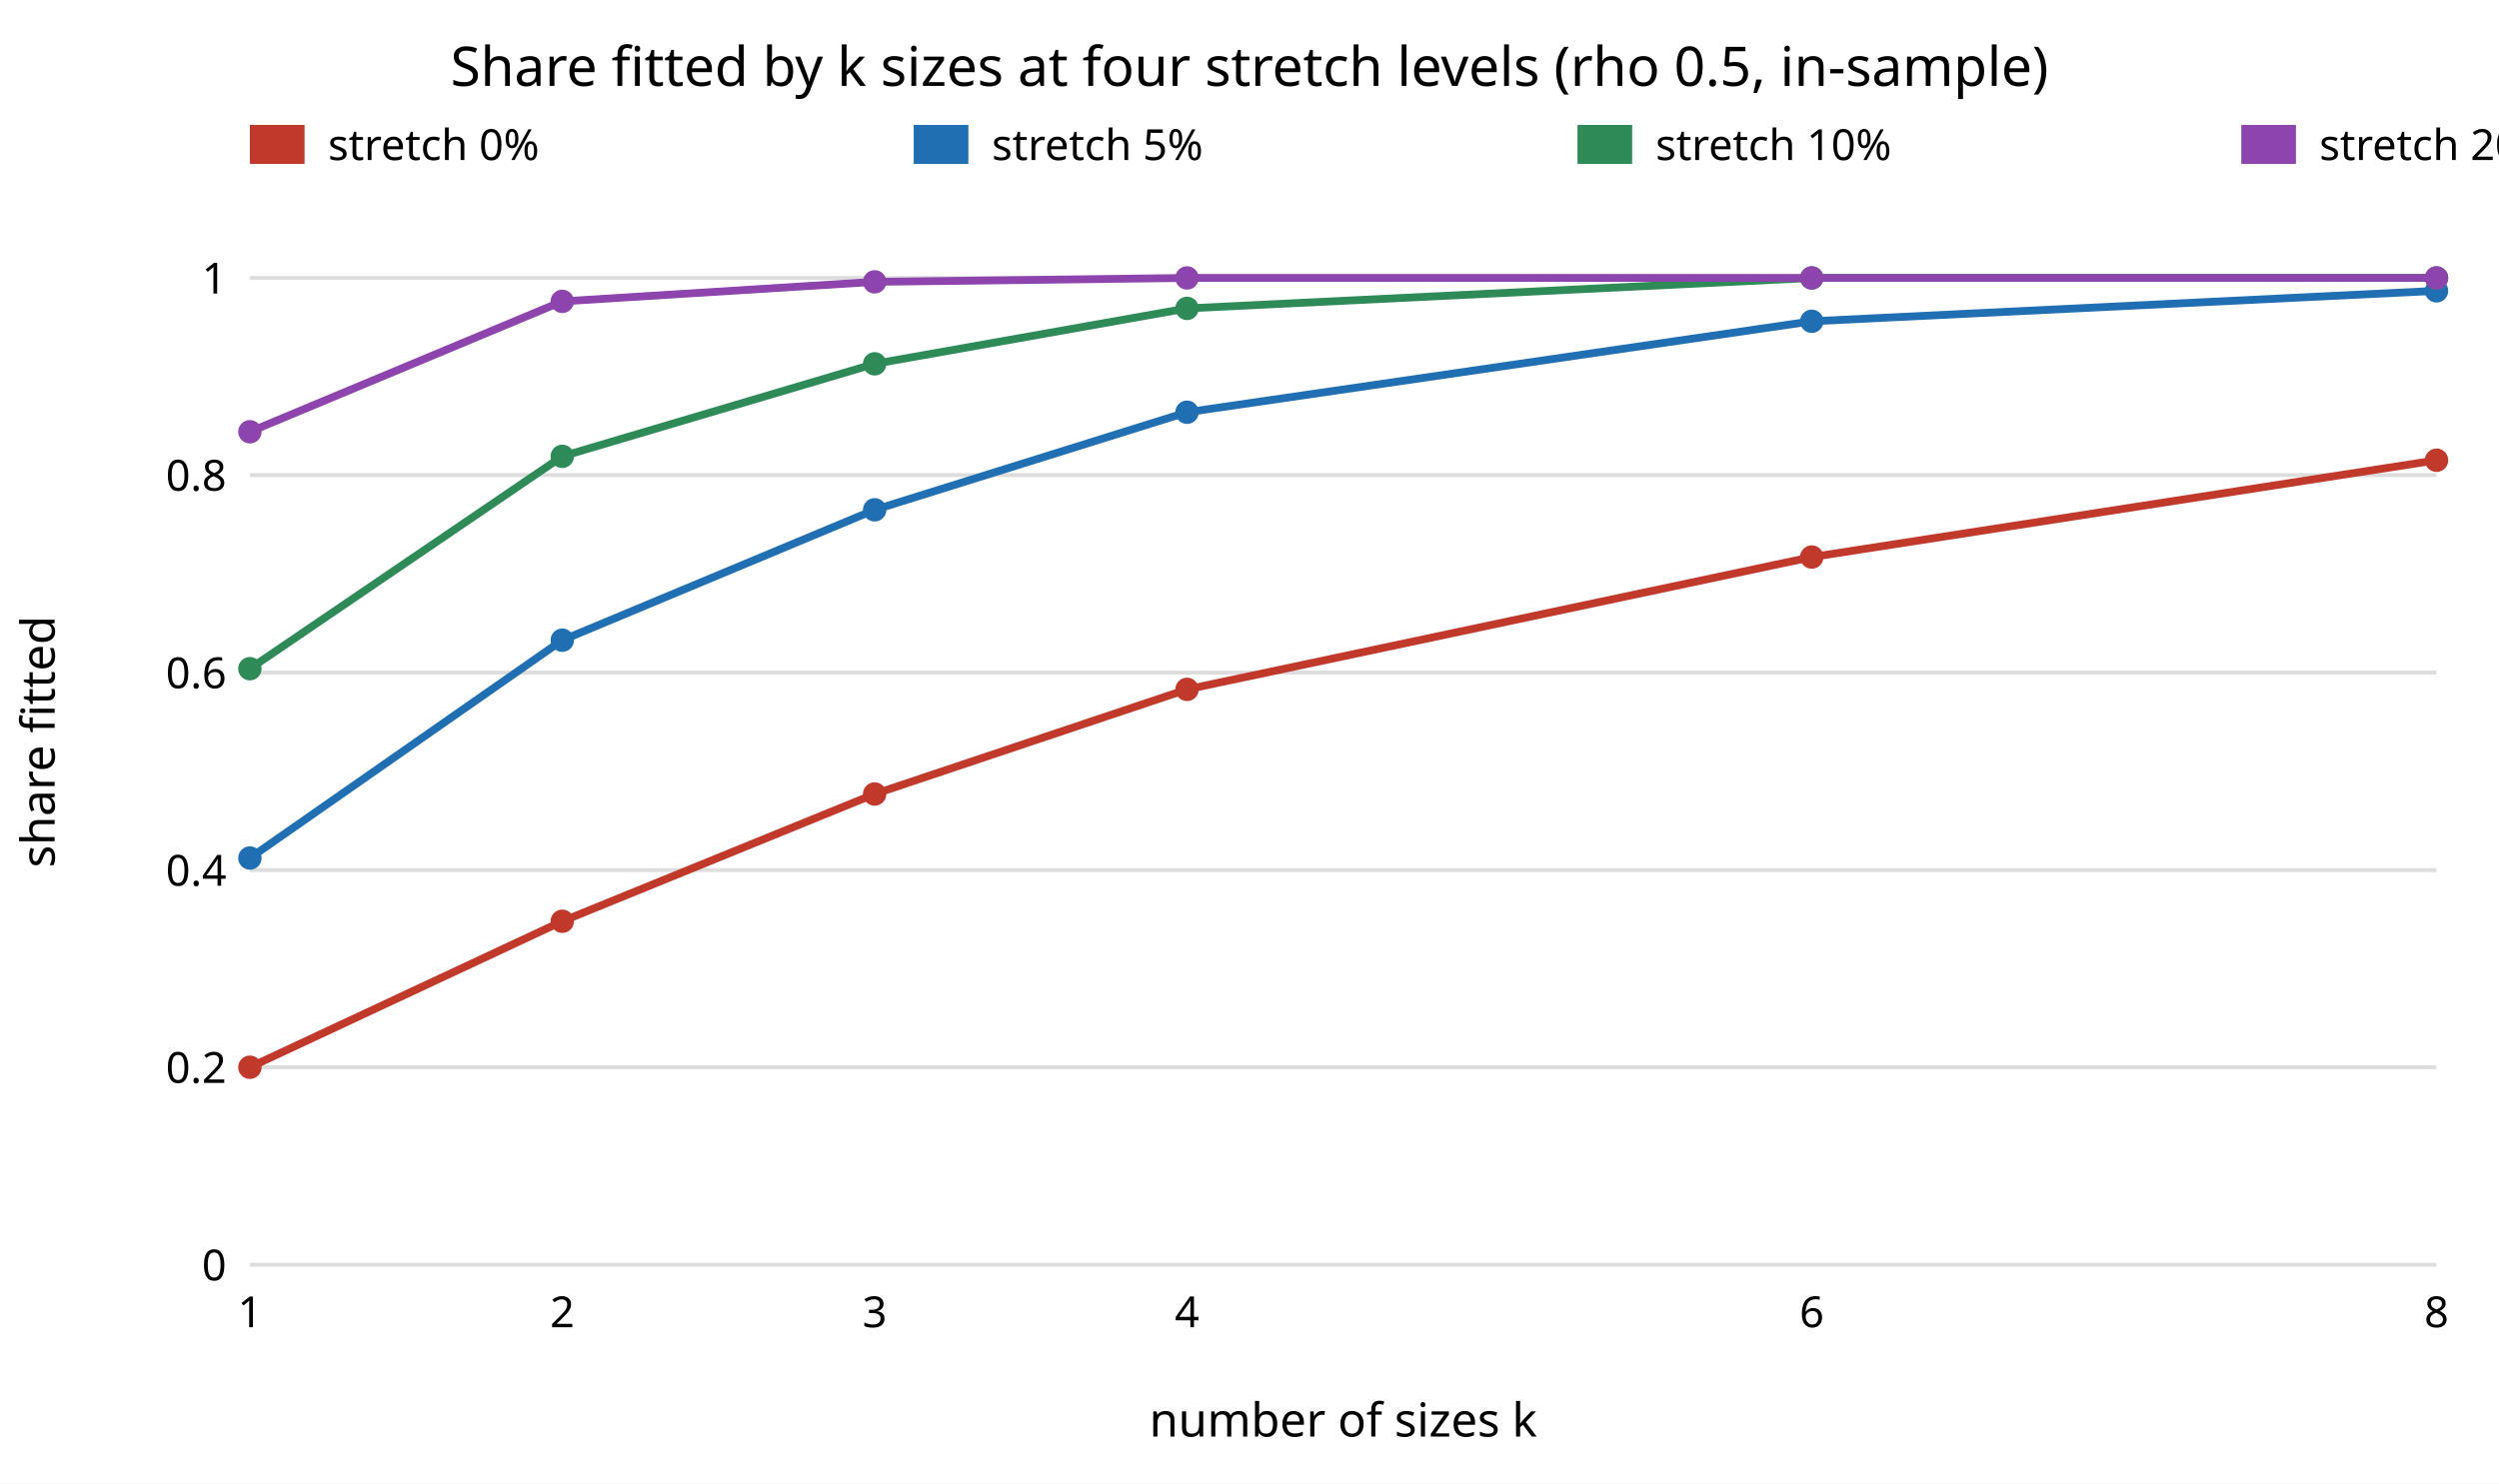
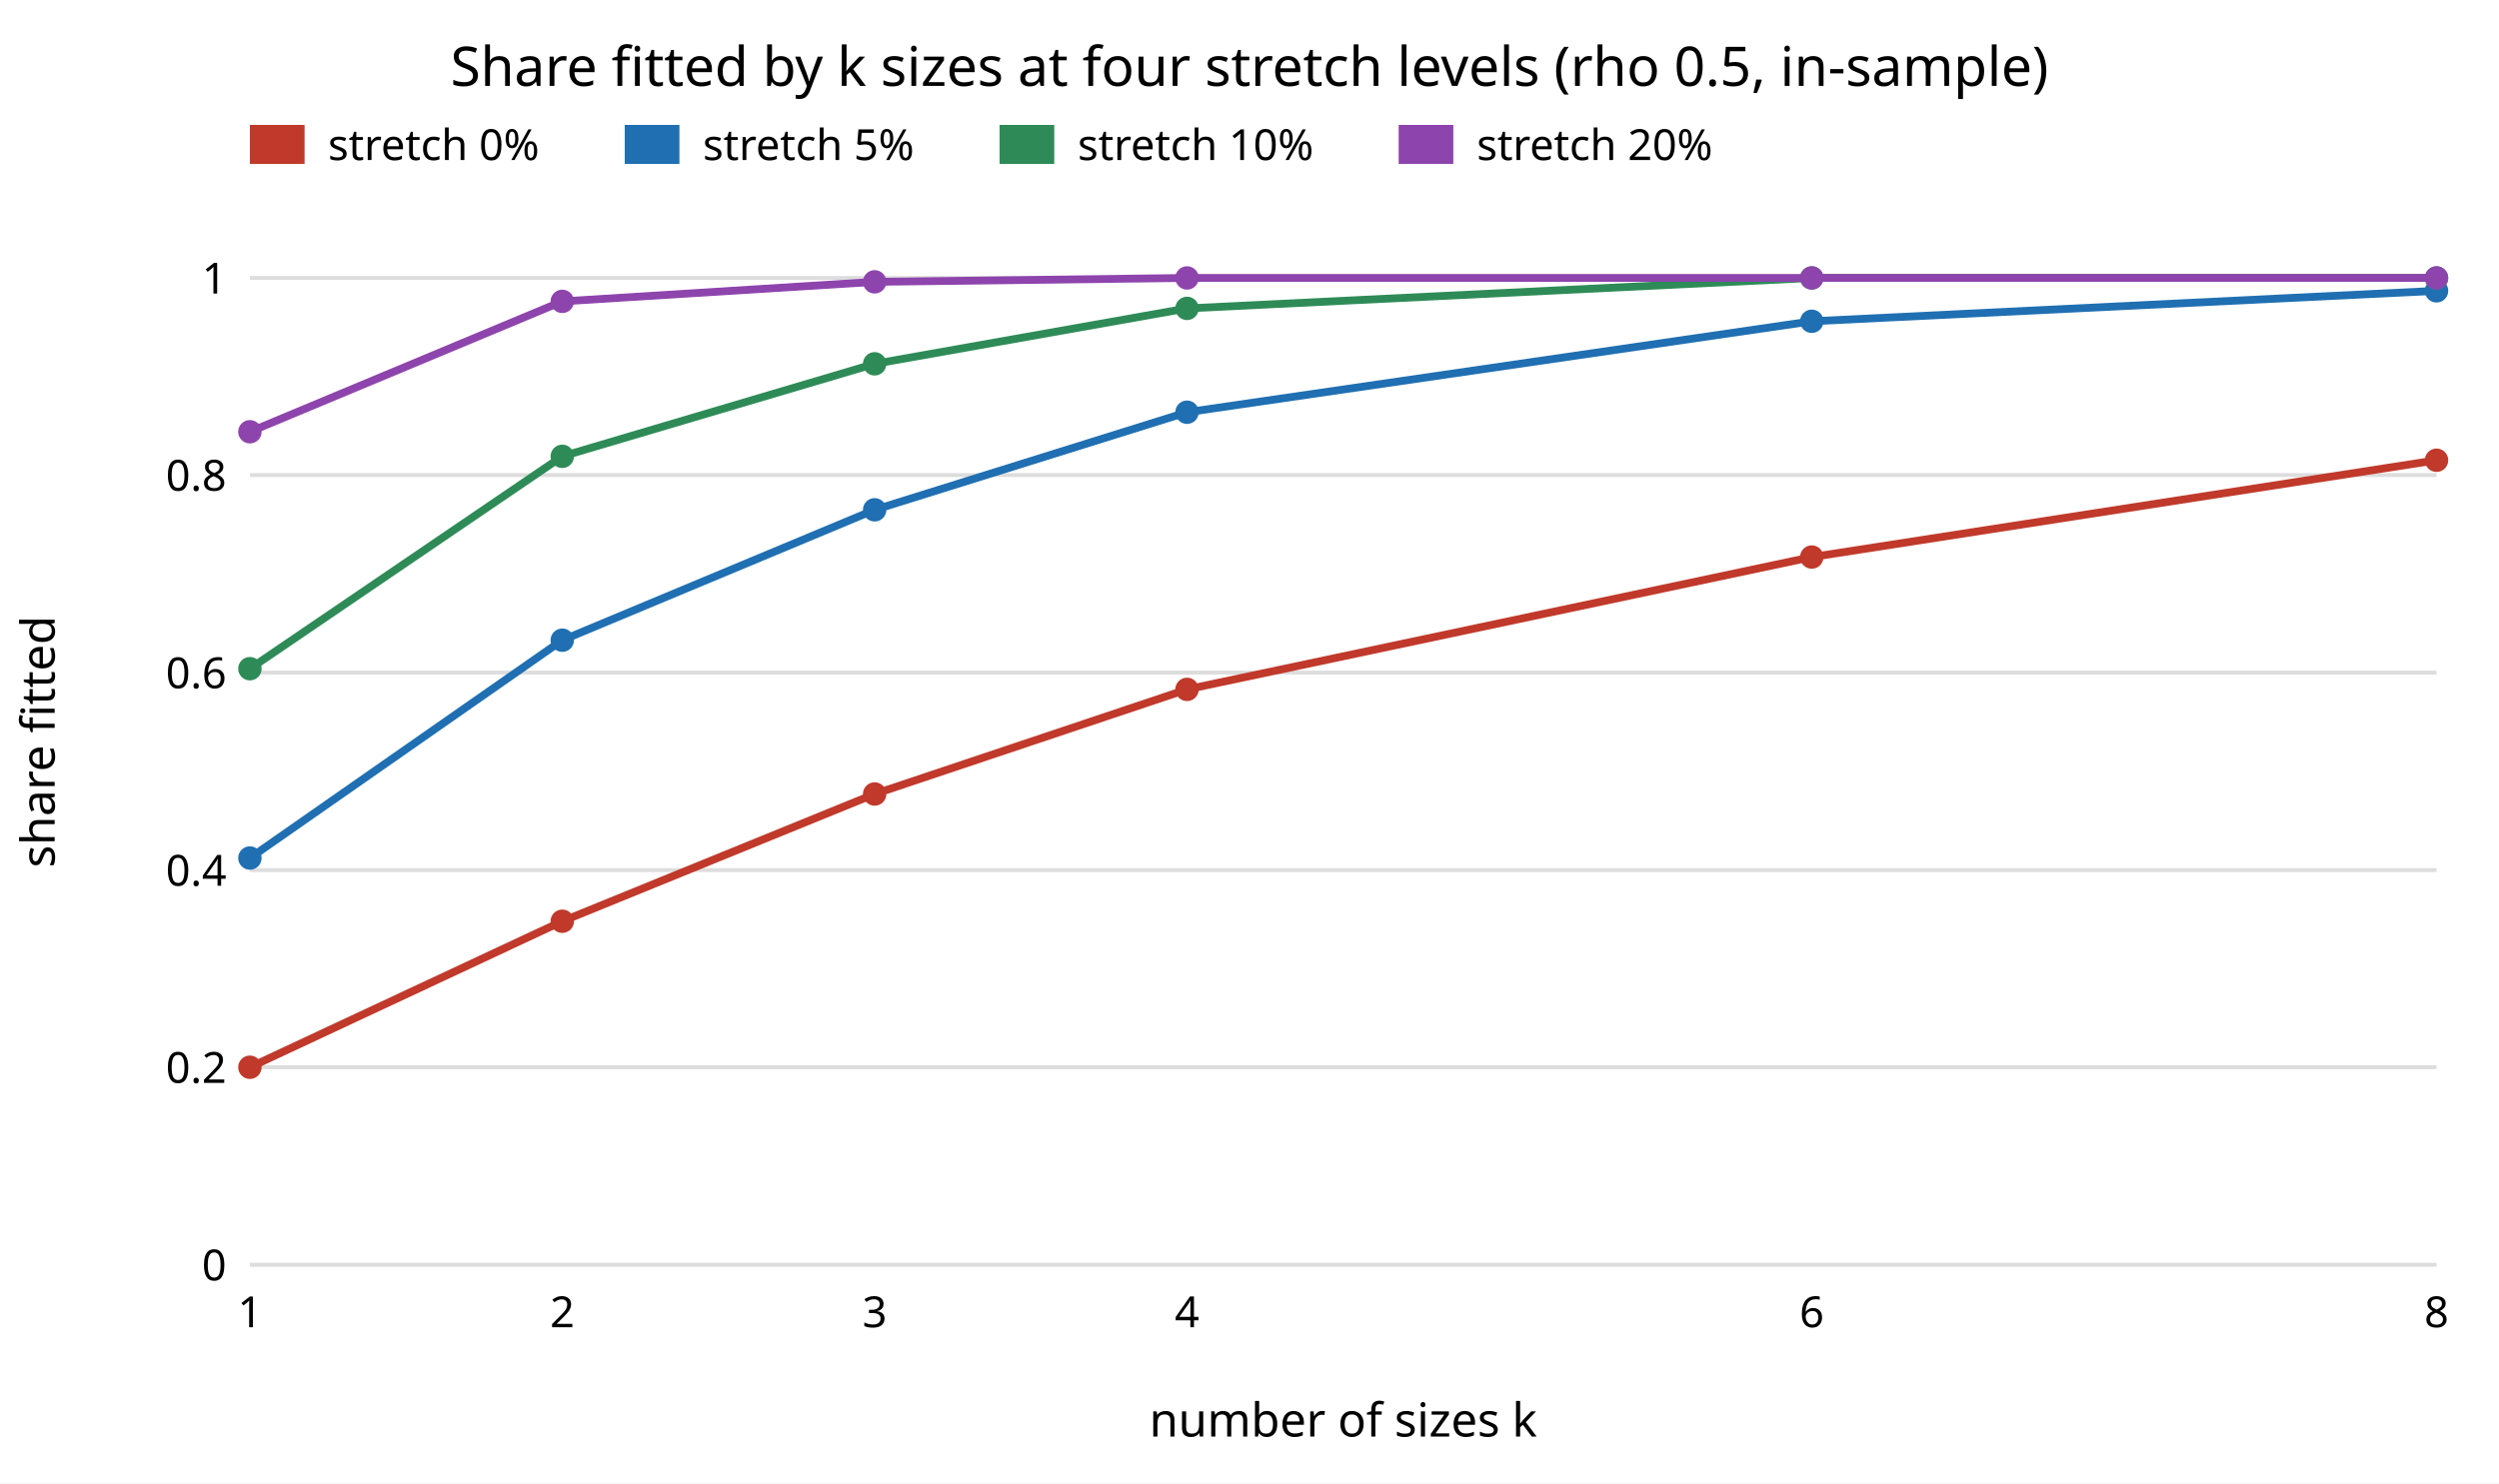
<svg xmlns="http://www.w3.org/2000/svg" viewBox="0 0 640 380" role="img" aria-label="Line plot of the share of a synthetic bust and hip population fitted by one to eight sizes, for fabric stretch of 0, 5, 10 and 20 percent; more stretch lifts the whole curve, and 20 percent fits nearly everyone with three sizes">
  <rect width="640" height="380" fill="#fff" />
  <text x="320.0" y="22" text-anchor="middle" font-family="sans-serif" font-size="14">Share fitted by k sizes at four stretch levels (rho 0.5, in-sample)</text>
  <line x1="64" x2="624" y1="324.0" y2="324.0" stroke="#ddd" />
  <text x="58" y="328.0" text-anchor="end" font-family="sans-serif" font-size="11">0</text>
  <line x1="64" x2="624" y1="273.4" y2="273.4" stroke="#ddd" />
  <text x="58" y="277.4" text-anchor="end" font-family="sans-serif" font-size="11">0.2</text>
  <line x1="64" x2="624" y1="222.9" y2="222.9" stroke="#ddd" />
  <text x="58" y="226.9" text-anchor="end" font-family="sans-serif" font-size="11">0.4</text>
  <line x1="64" x2="624" y1="172.3" y2="172.3" stroke="#ddd" />
  <text x="58" y="176.3" text-anchor="end" font-family="sans-serif" font-size="11">0.6</text>
  <line x1="64" x2="624" y1="121.7" y2="121.7" stroke="#ddd" />
  <text x="58" y="125.7" text-anchor="end" font-family="sans-serif" font-size="11">0.8</text>
  <line x1="64" x2="624" y1="71.2" y2="71.2" stroke="#ddd" />
  <text x="58" y="75.2" text-anchor="end" font-family="sans-serif" font-size="11">1</text>
  <text x="64.0" y="340" text-anchor="middle" font-family="sans-serif" font-size="11">1</text>
  <text x="144.0" y="340" text-anchor="middle" font-family="sans-serif" font-size="11">2</text>
  <text x="224.0" y="340" text-anchor="middle" font-family="sans-serif" font-size="11">3</text>
  <text x="304.0" y="340" text-anchor="middle" font-family="sans-serif" font-size="11">4</text>
  <text x="464.0" y="340" text-anchor="middle" font-family="sans-serif" font-size="11">6</text>
  <text x="624.0" y="340" text-anchor="middle" font-family="sans-serif" font-size="11">8</text>
  <text x="344.0" y="368" text-anchor="middle" font-family="sans-serif" font-size="12">number of sizes k</text>
  <text x="14" y="190.0" text-anchor="middle" font-family="sans-serif" font-size="12" transform="rotate(-90 14 190.0)">share fitted</text>
  <polyline points="64.0,273.4 144.0,236.0 224.0,203.4 304.0,176.6 464.0,142.7 624.0,117.9" fill="none" stroke="#c0392b" stroke-width="2" />
  <circle cx="64.0" cy="273.4" r="3" fill="#c0392b" />
  <circle cx="144.0" cy="236.0" r="3" fill="#c0392b" />
  <circle cx="224.0" cy="203.4" r="3" fill="#c0392b" />
  <circle cx="304.0" cy="176.6" r="3" fill="#c0392b" />
  <circle cx="464.0" cy="142.7" r="3" fill="#c0392b" />
  <circle cx="624.0" cy="117.9" r="3" fill="#c0392b" />
  <rect x="64" y="32" width="14" height="10" fill="#c0392b" />
  <text x="84" y="41" font-family="sans-serif" font-size="11">stretch 0%</text>
  <polyline points="64.0,219.8 144.0,164.0 224.0,130.6 304.0,105.6 464.0,82.3 624.0,74.5" fill="none" stroke="#1f6fb2" stroke-width="2" />
  <circle cx="64.0" cy="219.8" r="3" fill="#1f6fb2" />
  <circle cx="144.0" cy="164.0" r="3" fill="#1f6fb2" />
  <circle cx="224.0" cy="130.6" r="3" fill="#1f6fb2" />
  <circle cx="304.0" cy="105.6" r="3" fill="#1f6fb2" />
  <circle cx="464.0" cy="82.3" r="3" fill="#1f6fb2" />
  <circle cx="624.0" cy="74.5" r="3" fill="#1f6fb2" />
-   <rect x="234" y="32" width="14" height="10" fill="#1f6fb2" />
-   <text x="254" y="41" font-family="sans-serif" font-size="11">stretch 5%</text>
+   <rect x="160" y="32" width="14" height="10" fill="#1f6fb2" />
+   <text x="180" y="41" font-family="sans-serif" font-size="11">stretch 5%</text>
  <polyline points="64.0,171.3 144.0,116.9 224.0,93.2 304.0,79.0 464.0,71.2 624.0,71.2" fill="none" stroke="#2e8b57" stroke-width="2" />
  <circle cx="64.0" cy="171.3" r="3" fill="#2e8b57" />
  <circle cx="144.0" cy="116.9" r="3" fill="#2e8b57" />
  <circle cx="224.0" cy="93.2" r="3" fill="#2e8b57" />
  <circle cx="304.0" cy="79.0" r="3" fill="#2e8b57" />
  <circle cx="464.0" cy="71.2" r="3" fill="#2e8b57" />
  <circle cx="624.0" cy="71.2" r="3" fill="#2e8b57" />
-   <rect x="404" y="32" width="14" height="10" fill="#2e8b57" />
-   <text x="424" y="41" font-family="sans-serif" font-size="11">stretch 10%</text>
+   <rect x="256" y="32" width="14" height="10" fill="#2e8b57" />
+   <text x="276" y="41" font-family="sans-serif" font-size="11">stretch 10%</text>
  <polyline points="64.0,110.6 144.0,77.2 224.0,72.2 304.0,71.2 464.0,71.2 624.0,71.2" fill="none" stroke="#8e44ad" stroke-width="2" />
  <circle cx="64.0" cy="110.6" r="3" fill="#8e44ad" />
  <circle cx="144.0" cy="77.2" r="3" fill="#8e44ad" />
  <circle cx="224.0" cy="72.2" r="3" fill="#8e44ad" />
  <circle cx="304.0" cy="71.2" r="3" fill="#8e44ad" />
  <circle cx="464.0" cy="71.2" r="3" fill="#8e44ad" />
  <circle cx="624.0" cy="71.2" r="3" fill="#8e44ad" />
-   <rect x="574" y="32" width="14" height="10" fill="#8e44ad" />
-   <text x="594" y="41" font-family="sans-serif" font-size="11">stretch 20%</text>
+   <rect x="358.2" y="32" width="14" height="10" fill="#8e44ad" />
+   <text x="378.2" y="41" font-family="sans-serif" font-size="11">stretch 20%</text>
</svg>
